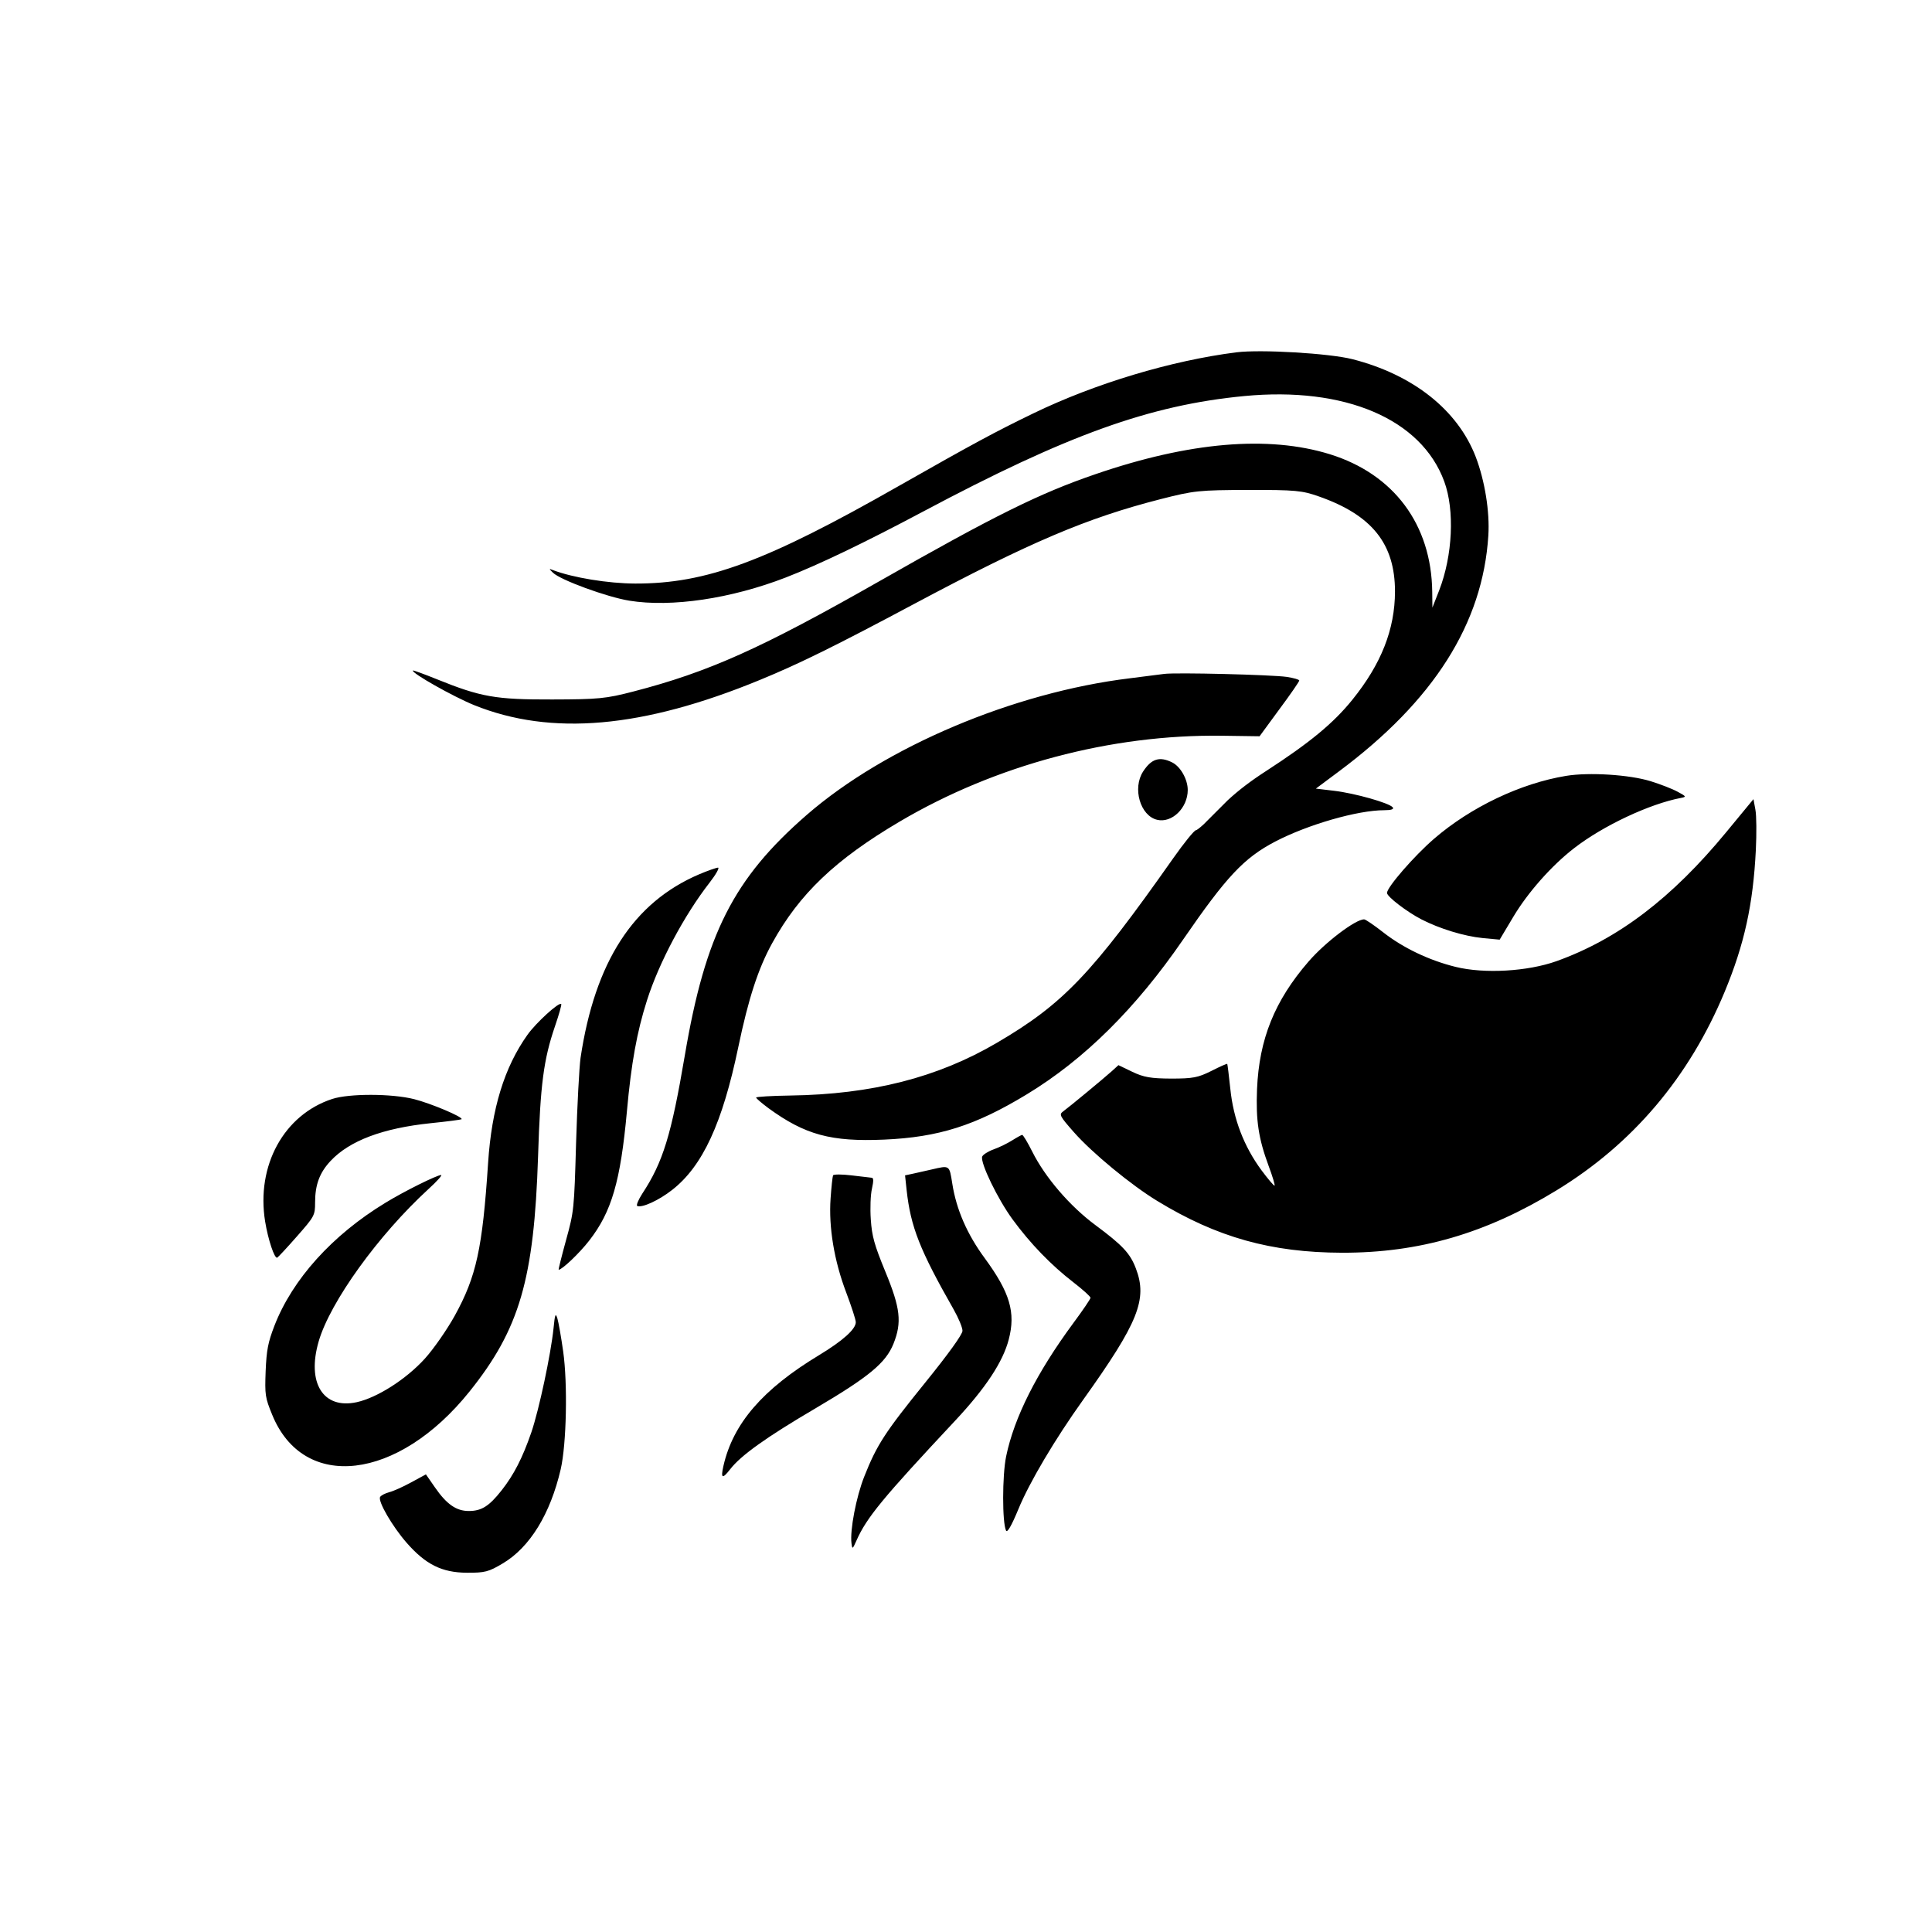
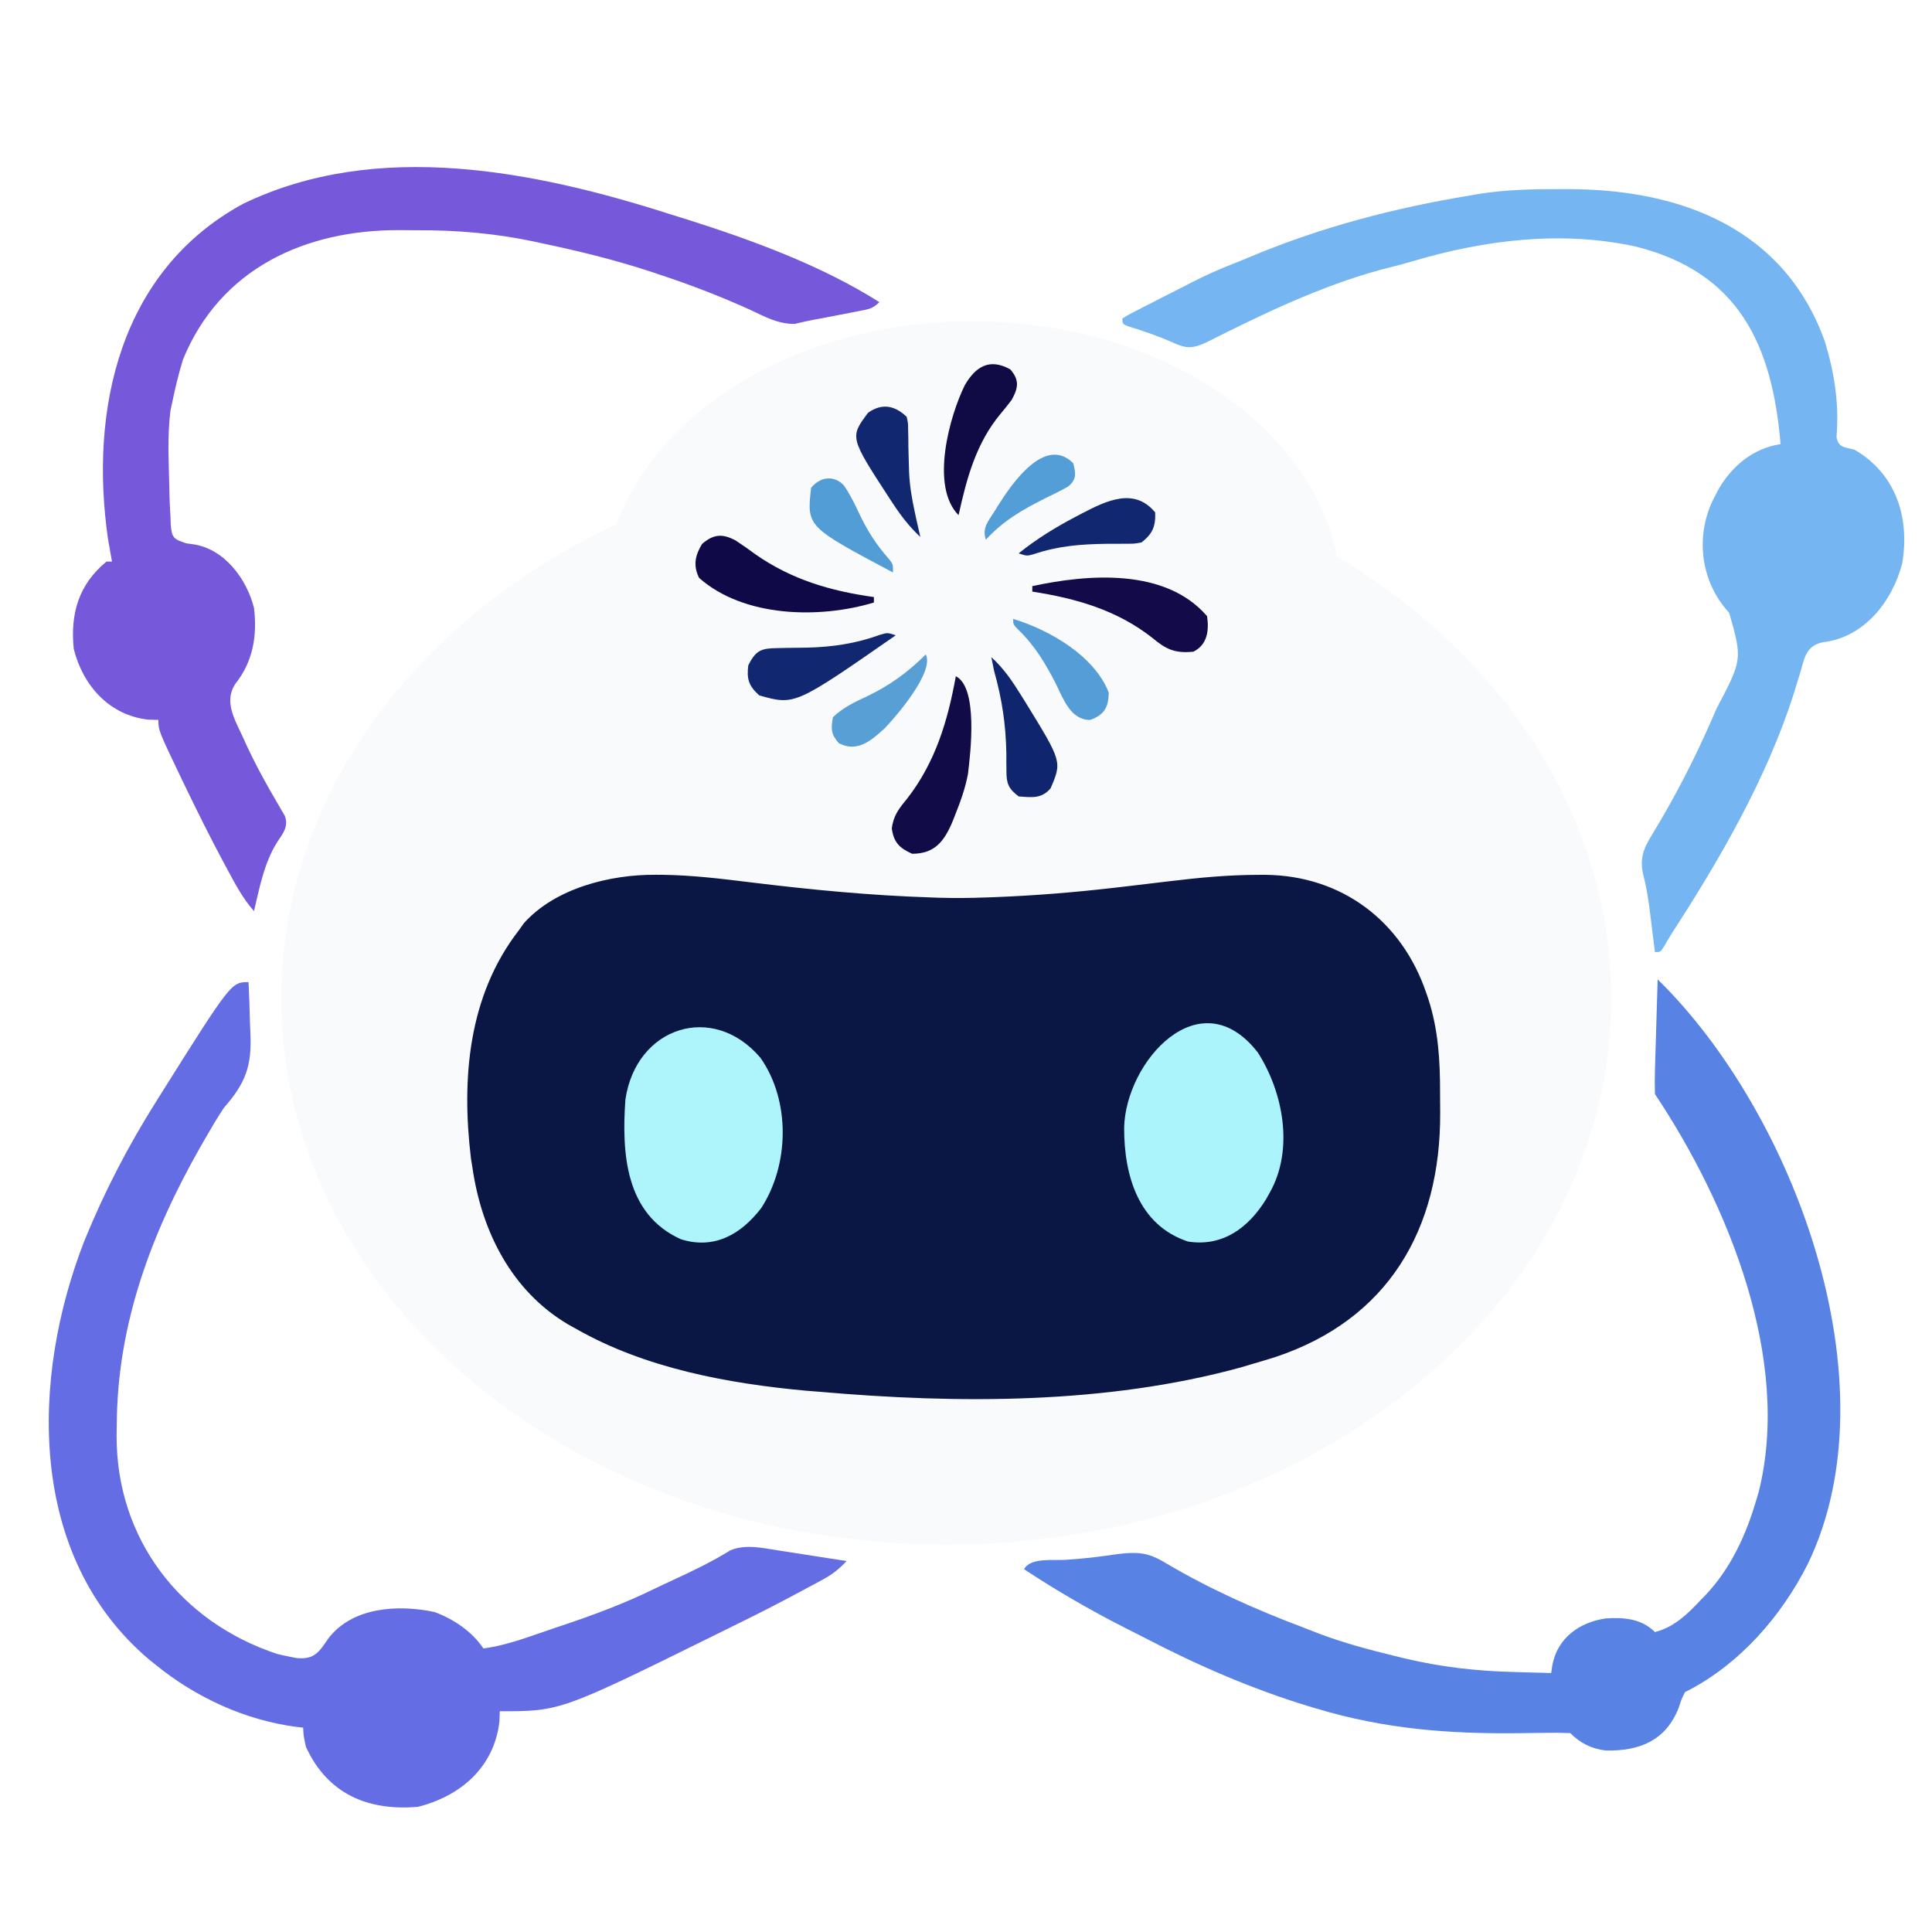
- <svg xmlns="http://www.w3.org/2000/svg" width="22" height="22" viewBox="0 0 22 22" fill="none">
-   <path d="M6.303 15.127C6.319 14.965 6.326 14.947 6.347 15.013C6.36 15.056 6.39 15.226 6.413 15.389C6.465 15.757 6.451 16.442 6.385 16.73C6.267 17.239 6.034 17.62 5.725 17.803C5.564 17.899 5.522 17.91 5.316 17.909C5.031 17.907 4.846 17.815 4.628 17.565C4.467 17.38 4.303 17.098 4.328 17.047C4.337 17.03 4.383 17.005 4.432 16.992C4.48 16.98 4.593 16.929 4.684 16.879L4.85 16.789L4.952 16.936C5.086 17.13 5.196 17.206 5.338 17.206C5.483 17.206 5.569 17.152 5.711 16.972C5.852 16.793 5.95 16.602 6.051 16.309C6.138 16.053 6.272 15.425 6.303 15.127ZM10.609 13.317C10.816 13.269 10.81 13.265 10.844 13.479C10.89 13.772 11.012 14.054 11.214 14.328C11.501 14.72 11.567 14.945 11.487 15.252C11.421 15.507 11.225 15.805 10.876 16.178C10.048 17.063 9.869 17.28 9.752 17.544C9.708 17.643 9.705 17.645 9.696 17.573C9.677 17.425 9.75 17.044 9.841 16.815C9.984 16.454 10.075 16.313 10.533 15.747C10.801 15.416 10.96 15.195 10.96 15.154C10.96 15.117 10.915 15.009 10.86 14.912C10.473 14.233 10.37 13.97 10.324 13.553L10.306 13.384L10.396 13.365C10.446 13.354 10.542 13.332 10.609 13.317ZM11.639 12.923C11.65 12.922 11.702 13.009 11.755 13.115C11.902 13.408 12.182 13.734 12.473 13.95C12.783 14.18 12.869 14.272 12.934 14.443C13.069 14.795 12.963 15.059 12.336 15.937C12.012 16.39 11.722 16.88 11.597 17.184C11.517 17.377 11.47 17.457 11.456 17.429C11.412 17.341 11.412 16.801 11.457 16.584C11.549 16.139 11.806 15.63 12.223 15.065C12.33 14.921 12.418 14.791 12.418 14.778C12.417 14.763 12.329 14.684 12.223 14.602C11.968 14.405 11.733 14.162 11.53 13.885C11.361 13.654 11.162 13.243 11.184 13.171C11.192 13.149 11.251 13.111 11.315 13.088C11.38 13.065 11.475 13.018 11.527 12.985C11.579 12.952 11.629 12.925 11.639 12.923ZM9.695 13.384C9.804 13.397 9.907 13.409 9.925 13.411C9.948 13.412 9.949 13.444 9.929 13.536C9.913 13.603 9.907 13.761 9.916 13.887C9.929 14.078 9.956 14.175 10.081 14.479C10.253 14.896 10.272 15.057 10.174 15.302C10.086 15.52 9.895 15.678 9.286 16.037C8.729 16.364 8.436 16.573 8.315 16.73C8.225 16.846 8.205 16.836 8.238 16.692C8.348 16.209 8.685 15.819 9.329 15.43C9.598 15.267 9.745 15.135 9.745 15.056C9.745 15.027 9.695 14.875 9.636 14.718C9.499 14.358 9.435 13.975 9.458 13.647C9.467 13.516 9.48 13.399 9.486 13.384C9.493 13.371 9.587 13.371 9.695 13.384ZM6.391 11.433C6.397 11.441 6.365 11.554 6.32 11.685C6.19 12.066 6.153 12.345 6.127 13.168C6.082 14.567 5.916 15.135 5.347 15.845C4.531 16.863 3.456 16.988 3.099 16.109C3.019 15.914 3.015 15.883 3.025 15.613C3.035 15.374 3.052 15.286 3.124 15.099C3.329 14.568 3.784 14.063 4.391 13.695C4.605 13.564 4.975 13.381 5.023 13.38C5.04 13.38 4.975 13.453 4.878 13.541C4.309 14.063 3.76 14.824 3.629 15.274C3.491 15.748 3.68 16.05 4.062 15.967C4.295 15.916 4.624 15.706 4.836 15.473C4.936 15.363 5.09 15.142 5.179 14.981C5.424 14.536 5.494 14.219 5.558 13.242C5.599 12.622 5.743 12.154 6.006 11.784C6.103 11.647 6.367 11.406 6.391 11.433ZM8.176 9.88C8.196 9.88 8.153 9.957 8.08 10.051C7.791 10.422 7.504 10.962 7.368 11.389C7.252 11.752 7.188 12.11 7.139 12.652C7.066 13.452 6.965 13.798 6.711 14.125C6.598 14.271 6.4 14.459 6.361 14.459C6.358 14.456 6.395 14.306 6.445 14.124C6.536 13.794 6.538 13.776 6.56 13.012C6.573 12.585 6.596 12.15 6.611 12.045C6.775 10.953 7.211 10.277 7.961 9.956C8.058 9.915 8.155 9.881 8.176 9.88ZM3.783 12.514C3.976 12.451 4.461 12.452 4.715 12.516C4.905 12.564 5.276 12.72 5.256 12.745C5.249 12.75 5.092 12.771 4.904 12.79C4.358 12.847 3.981 12.989 3.765 13.219C3.639 13.353 3.588 13.491 3.588 13.693C3.588 13.839 3.581 13.852 3.382 14.078C3.269 14.207 3.168 14.315 3.157 14.321C3.126 14.336 3.053 14.117 3.019 13.909C2.916 13.272 3.233 12.694 3.783 12.514ZM19.989 9.22C20.002 9.287 20.003 9.493 19.994 9.679C19.963 10.298 19.864 10.752 19.639 11.294C19.235 12.266 18.593 13.025 17.724 13.555C16.92 14.046 16.16 14.267 15.282 14.265C14.475 14.263 13.858 14.09 13.179 13.676C12.881 13.495 12.437 13.129 12.229 12.893C12.066 12.708 12.058 12.691 12.106 12.656C12.176 12.605 12.564 12.284 12.66 12.198L12.736 12.129L12.894 12.205C13.023 12.267 13.106 12.281 13.337 12.282C13.584 12.282 13.642 12.271 13.794 12.195C13.89 12.146 13.971 12.11 13.975 12.115C13.978 12.12 13.994 12.248 14.01 12.4C14.045 12.742 14.164 13.053 14.364 13.325C14.44 13.427 14.507 13.506 14.514 13.501C14.52 13.494 14.49 13.394 14.447 13.279C14.33 12.963 14.3 12.76 14.314 12.403C14.338 11.833 14.514 11.396 14.9 10.95C15.09 10.73 15.437 10.467 15.534 10.469C15.551 10.47 15.648 10.536 15.75 10.616C15.977 10.794 16.274 10.936 16.575 11.01C16.903 11.091 17.396 11.062 17.724 10.945C18.424 10.694 19.036 10.229 19.656 9.477L19.967 9.1L19.989 9.22ZM13.256 7.674C13.387 7.656 14.479 7.683 14.653 7.708C14.731 7.72 14.794 7.738 14.795 7.749C14.795 7.761 14.693 7.909 14.568 8.077L14.343 8.384L13.914 8.378C12.651 8.361 11.335 8.712 10.244 9.356C9.512 9.788 9.102 10.179 8.793 10.74C8.635 11.026 8.523 11.368 8.407 11.924C8.226 12.792 8.001 13.278 7.655 13.549C7.502 13.669 7.314 13.755 7.257 13.733C7.242 13.727 7.268 13.663 7.314 13.592C7.55 13.233 7.644 12.926 7.798 12.019C8.032 10.637 8.353 10.004 9.187 9.279C10.08 8.503 11.543 7.885 12.864 7.724C13.027 7.704 13.204 7.681 13.256 7.674ZM14.079 4.012C14.355 3.977 15.137 4.023 15.4 4.09C16.093 4.267 16.6 4.67 16.805 5.204C16.908 5.475 16.965 5.826 16.948 6.098C16.885 7.1 16.327 7.98 15.244 8.786L14.984 8.98L15.193 9.005C15.428 9.033 15.818 9.143 15.859 9.193C15.877 9.214 15.844 9.226 15.763 9.226C15.46 9.226 14.896 9.388 14.521 9.583C14.164 9.77 13.966 9.982 13.473 10.698C12.933 11.484 12.346 12.065 11.693 12.461C11.107 12.817 10.688 12.95 10.067 12.977C9.464 13.003 9.168 12.923 8.752 12.62C8.675 12.563 8.612 12.509 8.61 12.498C8.61 12.489 8.785 12.478 8.998 12.475C9.926 12.462 10.678 12.27 11.351 11.875C12.106 11.433 12.43 11.094 13.359 9.774C13.482 9.599 13.599 9.455 13.618 9.454C13.627 9.454 13.66 9.429 13.705 9.388L13.98 9.113C14.102 9 14.246 8.89 14.417 8.78C14.915 8.457 15.183 8.236 15.398 7.97C15.728 7.562 15.884 7.167 15.885 6.736C15.885 6.192 15.623 5.865 15.018 5.653C14.828 5.586 14.752 5.578 14.214 5.579C13.652 5.581 13.598 5.586 13.215 5.684C12.375 5.899 11.732 6.172 10.402 6.881C9.521 7.351 9.094 7.562 8.652 7.743C7.318 8.292 6.278 8.384 5.398 8.029C5.16 7.932 4.681 7.662 4.702 7.635C4.706 7.631 4.83 7.676 4.978 7.736C5.476 7.937 5.644 7.967 6.288 7.965C6.812 7.964 6.901 7.955 7.206 7.876C8.069 7.653 8.67 7.383 10.014 6.618C11.327 5.87 11.839 5.617 12.473 5.4C13.544 5.032 14.442 4.956 15.142 5.172C15.871 5.398 16.3 5.972 16.309 6.739L16.311 6.919L16.388 6.723C16.542 6.325 16.566 5.81 16.446 5.483C16.185 4.771 15.315 4.4 14.168 4.51C13.093 4.613 12.155 4.951 10.514 5.824C9.849 6.178 9.324 6.43 8.948 6.576C8.326 6.817 7.647 6.918 7.166 6.84C6.912 6.799 6.379 6.604 6.296 6.521C6.249 6.475 6.25 6.473 6.297 6.492C6.523 6.578 6.925 6.644 7.233 6.645C8.042 6.647 8.721 6.396 10.231 5.536C11.085 5.051 11.325 4.921 11.767 4.707C12.469 4.367 13.338 4.106 14.079 4.012ZM17.833 8.835C18.094 8.792 18.556 8.821 18.797 8.896C18.907 8.93 19.046 8.984 19.104 9.016C19.203 9.069 19.205 9.074 19.142 9.086C18.786 9.153 18.253 9.403 17.924 9.659C17.67 9.855 17.399 10.161 17.234 10.437L17.077 10.7L16.884 10.682C16.672 10.661 16.391 10.575 16.184 10.468C16.017 10.381 15.794 10.21 15.794 10.168C15.794 10.103 16.103 9.747 16.329 9.552C16.748 9.19 17.316 8.92 17.833 8.835ZM13.017 8.785C13.112 8.639 13.205 8.61 13.35 8.683C13.444 8.731 13.525 8.876 13.525 8.996C13.525 9.2 13.344 9.376 13.176 9.335C12.984 9.289 12.893 8.975 13.017 8.785Z" fill="black" />
+ <svg xmlns="http://www.w3.org/2000/svg" width="1024" height="1024">
+   <g class="layer">
+     <g id="svg_26" />
+     <g id="svg_27">
+       <ellipse cx="501.546" cy="529.225" fill="#F9FAFC" id="svg_24" rx="352.449" ry="289.485" />
+       <ellipse cx="515.297" cy="316.453" fill="#F9FAFC" id="svg_25" rx="195.403" ry="146.19" />
+       <path d="m347.378,463.65c2.043,0.008 2.043,0.008 4.127,0.017c15.505,0.228 30.802,2.07 46.175,3.971c31.943,3.931 63.728,6.996 95.905,8.032c2.043,0.072 2.043,0.072 4.127,0.146c8.291,0.257 16.533,0.16 24.821,-0.146c1.51,-0.052 3.021,-0.104 4.577,-0.157c20.925,-0.805 41.681,-2.486 62.48,-4.864c1.698,-0.194 3.396,-0.387 5.146,-0.587c8.48,-0.975 16.956,-1.982 25.428,-3.029c15.531,-1.875 30.88,-3.315 46.536,-3.349c1.335,-0.004 2.669,-0.008 4.044,-0.012c40.699,0.459 72.32,24.7 85.187,62.568c0.356,1.034 0.712,2.068 1.079,3.133c5.362,16.486 6.3,32.905 6.253,50.114c-0.005,3.439 0.029,6.877 0.066,10.316c0.253,61.7 -27.531,109.59 -87.459,129.488c-4.295,1.358 -8.609,2.639 -12.936,3.89c-1.72,0.515 -3.441,1.03 -5.213,1.561c-71.433,19.609 -150.216,19.352 -223.48,12.914c-2.277,-0.177 -4.553,-0.354 -6.83,-0.531c-41.636,-3.835 -85.321,-11.888 -121.991,-32.759c-1.467,-0.817 -2.933,-1.634 -4.444,-2.476c-29.875,-17.725 -45.681,-49.305 -50.558,-82.922c-0.265,-1.644 -0.53,-3.288 -0.803,-4.981c-5.111,-42.45 -1.406,-86.377 25.409,-120.945c0.875,-1.231 1.75,-2.463 2.652,-3.732c16.617,-18.564 45.689,-25.822 69.703,-25.658z" fill="#0A1744" id="svg_2" />
+       <path d="m131.729,520.54c0.326,6.69 0.56,13.376 0.716,20.072c0.065,2.269 0.153,4.538 0.267,6.805c0.853,17.446 -2.472,26.576 -14.01,39.705c-3.532,5.257 -6.702,10.705 -9.861,16.193c-0.857,1.486 -1.713,2.973 -2.596,4.504c-26.098,45.932 -44.136,94.133 -44.355,147.476c-0.03,1.792 -0.06,3.584 -0.09,5.431c-0.229,54.712 33.586,98.812 85.036,115.882c2.187,0.543 4.389,1.029 6.604,1.447c1.127,0.231 2.254,0.463 3.415,0.701c9.634,1.099 12.213,-3.049 17.12,-10.262c12.732,-16.82 37.095,-18.169 56.291,-14.101c10.103,3.701 19.947,10.329 25.941,19.32c13.035,-1.71 25.644,-6.794 38.085,-10.946c1.163,-0.387 2.325,-0.774 3.523,-1.172c16.917,-5.653 33.346,-11.795 49.377,-19.663c3.225,-1.571 6.474,-3.081 9.735,-4.579c10.38,-4.783 20.537,-9.694 30.283,-15.701c7.953,-3.291 16.91,-1.196 25.177,0.091c2.122,0.326 4.245,0.653 6.431,0.989c2.215,0.349 4.431,0.697 6.646,1.046c2.255,0.349 4.51,0.698 6.765,1.046c5.496,0.851 10.991,1.708 16.484,2.573c-3.876,4.146 -7.518,7.057 -12.507,9.747c-1.298,0.705 -2.597,1.411 -3.935,2.138c-2.071,1.103 -2.071,1.103 -4.184,2.227c-1.434,0.771 -2.868,1.543 -4.345,2.338c-10.789,5.776 -21.638,11.399 -32.649,16.741c-3.568,1.741 -7.12,3.514 -10.674,5.284c-83.342,41.133 -83.342,41.133 -115.528,41.133c-0.06,1.791 -0.119,3.582 -0.181,5.428c-2.79,24.267 -20.648,39.584 -43.242,45.232c-26.636,2.241 -47.902,-6.885 -59.345,-31.843c-1.266,-5.971 -1.266,-5.971 -1.447,-10.132c-1.685,-0.187 -1.685,-0.187 -3.404,-0.379c-27.31,-3.552 -53.413,-15.585 -74.757,-32.912c-1.125,-0.905 -2.25,-1.81 -3.409,-2.742c-64.949,-54.888 -62.816,-149.512 -34.252,-222.337c10.447,-25.588 22.937,-49.72 37.661,-73.091c0.615,-0.985 1.229,-1.969 1.862,-2.984c38.154,-60.703 38.154,-60.703 47.35,-60.703z" fill="#656DE4" id="svg_3" />
+       <path d="m878.601,519.093c72.173,70.594 125.671,214.032 79.695,309.59c-14.168,28.199 -36.719,53.937 -65.221,68.188c-1.91,3.841 -1.91,3.841 -3.347,8.323c-6.793,17.293 -20.664,23.034 -38.753,22.599c-7.481,-0.933 -13.315,-3.833 -18.692,-9.21c-4.585,-0.202 -9.045,-0.229 -13.626,-0.13c-2.847,0.034 -5.693,0.066 -8.54,0.098c-1.493,0.021 -2.985,0.042 -4.523,0.064c-37.597,0.476 -71.781,-2.194 -107.921,-13.059c-2.104,-0.63 -2.104,-0.63 -4.25,-1.272c-30.075,-9.162 -58.809,-21.685 -86.687,-36.182c-3.651,-1.887 -7.319,-3.737 -10.988,-5.59c-18.314,-9.32 -35.785,-19.479 -52.95,-30.775c3.12,-6.239 15.324,-4.632 21.711,-4.976c9.526,-0.586 18.879,-1.709 28.315,-3.127c10.528,-1.232 16.08,-0.7 25.24,4.936c22.84,13.538 47.17,24.376 71.981,33.763c3.037,1.152 6.06,2.34 9.081,3.531c13.131,4.955 26.446,8.501 40.07,11.828c1.736,0.426 3.472,0.851 5.261,1.289c19.318,4.571 38.141,6.729 57.974,7.214c2.866,0.084 2.866,0.084 5.79,0.17c4.644,0.135 9.287,0.259 13.932,0.373c0.294,-1.993 0.294,-1.993 0.594,-4.026c2.65,-14.46 14.236,-22.873 28.355,-24.923c9.58,-0.628 18.94,0.123 26.054,7.237c10.131,-2.533 17.596,-9.819 24.606,-17.369c0.754,-0.763 1.508,-1.526 2.284,-2.312c13.196,-13.998 21.287,-31.503 26.664,-49.795c0.463,-1.526 0.925,-3.052 1.402,-4.625c17.684,-70.571 -16.403,-153.211 -54.957,-211.042c-0.149,-4.625 -0.131,-9.107 0.034,-13.722c0.036,-1.343 0.072,-2.686 0.11,-4.07c0.119,-4.292 0.259,-8.583 0.399,-12.875c0.084,-2.909 0.167,-5.818 0.249,-8.727c0.203,-7.133 0.424,-14.265 0.656,-21.398z" fill="#5883E4" id="svg_4" />
+       <path d="m356.08,113.813c2.944,0.918 5.888,1.836 8.832,2.754c34.196,10.845 70.72,24.291 101.173,43.564c-3.586,3.586 -5.745,3.744 -10.686,4.71c-2.357,0.466 -2.357,0.466 -4.761,0.941c-2.474,0.472 -2.474,0.472 -4.998,0.953c-1.616,0.32 -3.232,0.64 -4.896,0.97c-3.165,0.618 -6.334,1.211 -9.508,1.777c-3.376,0.623 -6.725,1.388 -10.06,2.2c-8.924,0.044 -15.783,-3.812 -23.753,-7.571c-15.6,-7.022 -31.267,-13.096 -47.494,-18.455c-1.925,-0.642 -3.849,-1.285 -5.832,-1.946c-18.843,-6.148 -38.014,-10.812 -57.403,-14.88c-2.019,-0.442 -2.019,-0.442 -4.079,-0.893c-20.154,-4.24 -40.278,-5.956 -60.833,-5.896c-3.302,0.005 -6.602,-0.03 -9.904,-0.066c-50.252,-0.22 -95.144,20.397 -114.887,68.552c-2.329,7.648 -4.206,15.324 -5.79,23.159c-0.282,1.308 -0.563,2.616 -0.854,3.963c-1.695,13.482 -0.891,27.35 -0.594,40.907c0.027,1.428 0.053,2.857 0.081,4.328c0.106,3.843 0.307,7.666 0.553,11.503c0.043,1.719 0.043,1.719 0.087,3.473c0.605,7.113 1.388,7.951 8.361,10.131c1.171,0.161 2.342,0.322 3.549,0.487c16.623,2.393 28.46,18.533 32.241,33.765c1.784,14.654 -0.532,28.44 -9.861,40.166c-6.23,9.256 -0.357,18.948 3.89,28.134c0.845,1.865 0.845,1.865 1.707,3.768c5.002,10.826 10.694,21.231 16.758,31.497c0.985,1.71 0.985,1.71 1.991,3.454c0.592,0.998 1.183,1.996 1.793,3.025c2.126,5.567 -0.61,9.022 -3.704,13.621c-7.082,10.951 -9.617,24.43 -12.575,37c-6.009,-6.786 -10.029,-14.499 -14.293,-22.435c-0.81,-1.501 -1.619,-3.003 -2.453,-4.549c-6.551,-12.278 -12.746,-24.718 -18.806,-37.245c-0.844,-1.744 -1.688,-3.487 -2.558,-5.284c-12.55,-26.22 -12.55,-26.22 -12.55,-31.807c-1.821,-0.06 -3.642,-0.119 -5.518,-0.181c-20.583,-2.337 -34.51,-18.085 -39.352,-37.452c-1.897,-18.635 2.558,-34.199 17.369,-46.318c0.955,0 1.911,0 2.895,0c-0.192,-1.069 -0.384,-2.138 -0.582,-3.24c-0.256,-1.468 -0.511,-2.937 -0.775,-4.45c-0.252,-1.427 -0.504,-2.855 -0.763,-4.325c-9.948,-68.766 6.273,-142.065 71.597,-177.598c71.181,-34.382 155.182,-17.355 227.246,5.79z" fill="#7658DA" id="svg_5" />
+       <path d="m828.031,100.244c1.314,0.002 2.628,0.004 3.982,0.005c58.977,0.213 113.856,20.867 135.242,80.881c5.094,16.743 7.578,33.109 6.129,50.581c1.138,5.62 4.172,5.273 9.431,6.581c22.094,12.753 29.541,36.071 25.37,60.447c-5.301,20.22 -20.282,39.204 -42.06,41.664c-8.338,1.807 -9.611,7.407 -11.625,15.04c-0.822,2.671 -1.651,5.34 -2.488,8.006c-0.41,1.351 -0.821,2.702 -1.244,4.094c-14.222,44.733 -39.201,87.916 -64.659,127.13c-1.474,2.323 -2.851,4.708 -4.207,7.102c-1.854,2.844 -1.854,2.844 -4.749,2.844c-0.116,-0.948 -0.233,-1.896 -0.353,-2.872c-0.538,-4.351 -1.088,-8.7 -1.638,-13.049c-0.183,-1.491 -0.366,-2.982 -0.554,-4.518c-0.837,-6.572 -1.718,-13.005 -3.392,-19.422c-2.279,-8.78 -0.582,-14.315 4.077,-21.824c12.213,-19.986 22.827,-40.491 32.166,-61.979c0.769,-1.764 1.538,-3.527 2.33,-5.344c13.726,-26.11 13.726,-26.11 6.717,-50.834c-15.568,-16.712 -18.351,-41.828 -7.508,-61.878c0.524,-1.023 1.049,-2.045 1.589,-3.098c7.179,-12.752 18.647,-22.217 33.149,-24.403c-4.401,-52.393 -21.957,-91.059 -76.906,-104.758c-39.278,-8.562 -80.142,-3.495 -118.362,7.897c-5.375,1.598 -10.803,2.938 -16.237,4.316c-32.48,8.822 -62.977,23.59 -92.929,38.666c-7.274,3.333 -10.53,3.302 -17.618,0.053c-7.736,-3.43 -15.49,-6.126 -23.589,-8.566c-3.189,-1.295 -3.189,-1.295 -3.189,-4.19c2.826,-1.808 2.826,-1.808 6.773,-3.828c1.437,-0.742 2.873,-1.483 4.354,-2.247c1.523,-0.772 3.045,-1.543 4.614,-2.338c1.466,-0.755 2.933,-1.509 4.444,-2.287c4.361,-2.239 8.733,-4.455 13.106,-6.669c1.26,-0.65 2.52,-1.3 3.818,-1.97c7.079,-3.62 14.203,-6.806 21.614,-9.686c3.338,-1.301 6.64,-2.668 9.94,-4.062c37.038,-15.448 75.622,-25.541 115.161,-32.047c1.476,-0.262 2.952,-0.524 4.473,-0.794c14.948,-2.445 29.723,-2.681 44.83,-2.644z" fill="#75B5F2" id="svg_6" />
+       <path d="m666.728,557.936c13.384,21.004 19.167,51.179 6.338,74.056c-0.971,1.746 -0.971,1.746 -1.962,3.528c-9.314,15.182 -23.006,25.414 -41.461,22.526c-26.231,-8.692 -33.914,-35.052 -33.82,-60.356c0.738,-34.951 40.196,-79.474 70.905,-39.754z" fill="#ACF4FB" id="svg_7" />
+       <path d="m403.087,560.695c15.973,22.833 15.283,56.605 0.379,79.609c-10.763,13.98 -24.897,22.076 -42.592,16.521c-29.535,-13.327 -31.394,-45.624 -29.401,-74.045c5.695,-38.647 46.462,-51.761 71.614,-22.085z" fill="#AEF4FB" id="svg_8" />
+       <path d="m506.612,358.428c11.862,5.931 7.829,40.367 6.423,51.836c-1.442,7.64 -4.005,14.694 -6.875,21.892c-0.411,1.045 -0.821,2.091 -1.244,3.168c-4.451,10.581 -9.455,17.186 -21.462,17.186c-6.617,-2.941 -9.764,-6.003 -10.777,-13.377c0.812,-6.851 3.812,-10.606 8.063,-15.752c15.033,-19.372 21.525,-41.039 25.873,-64.953z" fill="#110B47" id="svg_9" />
+       <path d="m389.998,286.532c3.532,2.301 6.925,4.716 10.319,7.215c19.177,13.426 39.86,19.503 62.873,22.707c0,0.955 0,1.911 0,2.895c-28.952,8.732 -68.916,7.905 -92.635,-13.027c-3.294,-6.587 -2.125,-11.898 1.538,-18.002c6.011,-5.244 10.854,-5.636 17.906,-1.787z" fill="#100947" id="svg_10" />
+       <path d="m639.775,326.585c1.083,7.578 0.224,15.086 -7.237,18.817c-9.776,1.017 -14.63,-1.298 -21.892,-7.418c-18.717,-14.652 -40.19,-20.791 -63.506,-24.425c0,-0.955 0,-1.911 0,-2.895c29.678,-6.4 70.595,-9.687 92.635,15.922z" fill="#120A49" id="svg_11" />
+       <path d="m535.47,195.774c4.932,5.679 4.276,9.8 0.724,16.193c-1.903,2.488 -3.827,4.964 -5.863,7.345c-13.026,15.625 -17.972,34.245 -22.271,53.719c-15.131,-15.131 -4.868,-52.43 3.387,-69.035c5.864,-9.946 13.192,-14.213 24.024,-8.221z" fill="#100A45" id="svg_12" />
+       <path d="m474.769,336.717c-53.511,37.181 -53.511,37.181 -72.371,31.843c-5.512,-4.946 -6.721,-8.623 -5.79,-15.922c4.06,-8.119 6.945,-9.029 15.549,-9.131c1.664,-0.036 3.329,-0.073 5.043,-0.11c3.464,-0.05 6.928,-0.095 10.392,-0.136c13.468,-0.306 26.063,-2.149 38.763,-6.779c4.072,-1.213 4.072,-1.213 8.414,0.234z" fill="#112871" id="svg_13" />
+       <path d="m525.429,348.297c6.682,6.068 11.199,12.845 15.922,20.445c0.766,1.229 1.531,2.457 2.32,3.723c19.218,31.239 19.218,31.239 13.149,45.399c-4.857,5.576 -9.826,4.789 -16.917,4.252c-5.336,-4.048 -6.501,-6.799 -6.468,-13.406c-0.017,-1.489 -0.034,-2.979 -0.051,-4.513c0.002,-1.58 0.004,-3.16 0.006,-4.788c-0.268,-15.497 -2.319,-28.985 -6.513,-43.875c-0.509,-2.407 -1.004,-4.817 -1.447,-7.237z" fill="#0F266E" id="svg_14" />
+       <path d="m612.274,271.583c0.264,7.533 -1.394,11.292 -7.237,15.922c-3.9,0.698 -3.9,0.698 -8.351,0.678c-1.635,0.017 -3.271,0.034 -4.956,0.052c-1.729,-0.002 -3.457,-0.004 -5.238,-0.006c-13.652,0.201 -25.448,1.076 -38.447,5.439c-3.8,1.074 -3.8,1.074 -8.142,-0.373c9.457,-7.608 19.41,-13.726 30.125,-19.359c1.175,-0.62 2.35,-1.24 3.561,-1.879c12.938,-6.683 27.562,-13.878 38.686,-0.473z" fill="#112770" id="svg_15" />
+       <path d="m480.558,220.923c0.744,3.273 0.744,3.273 0.78,7.096c0.032,1.4 0.063,2.8 0.096,4.243c0.009,1.483 0.019,2.965 0.029,4.493c0.073,3.033 0.154,6.065 0.243,9.097c0.042,1.452 0.083,2.904 0.127,4.4c0.317,7.258 1.506,14.252 3.068,21.332c0.274,1.295 0.549,2.59 0.831,3.924c0.66,3.041 1.357,6.073 2.064,9.103c-5.715,-5.357 -10.201,-11.113 -14.474,-17.641c-0.63,-0.954 -1.259,-1.908 -1.908,-2.891c-21.04,-32.339 -21.04,-32.339 -11.3,-45.326c7.247,-5.115 14.016,-3.982 20.445,2.171z" fill="#112871" id="svg_16" />
+       <path d="m537.008,328.033c19.092,5.777 43.137,19.521 50.66,39.081c-0.149,7.731 -2.321,11.82 -9.951,14.474c-10.214,0 -14.115,-11.075 -18.093,-19.178c-5.462,-10.72 -11.248,-20.352 -20.01,-28.739c-2.607,-2.742 -2.607,-2.742 -2.607,-5.637z" fill="#559DD6" id="svg_17" />
+       <path d="m490.69,346.849c4.624,9.249 -15.414,32.513 -21.711,39.081c-7.207,6.636 -14.615,13.079 -24.425,7.961c-4.164,-4.899 -4.194,-7.488 -3.076,-13.751c5.419,-5.223 11.593,-8.057 18.364,-11.218c11.874,-5.711 21.513,-12.738 30.848,-22.073z" fill="#579FD5" id="svg_18" />
+       <path d="m447.2,257.182c3.42,4.928 5.854,9.961 8.391,15.396c4.251,8.895 8.987,16.335 15.605,23.73c2.126,2.776 2.126,2.776 2.126,7.118c-45.748,-24.28 -45.748,-24.28 -43.423,-44.87c4.697,-5.781 12.007,-6.933 17.301,-1.374z" fill="#539DD7" id="svg_19" />
+       <path d="m568.852,245.529c1.372,5.45 1.843,8.643 -2.769,12.37c-4.01,2.276 -8.081,4.292 -12.248,6.266c-12.059,6.09 -22.102,11.829 -31.301,21.892c-2.097,-6.291 1.145,-9.58 4.433,-14.836c0.908,-1.471 0.908,-1.471 1.835,-2.971c7.419,-11.833 25.077,-37.695 40.05,-22.721z" fill="#549ED8" id="svg_20" />
+     </g>
+   </g>
</svg>
